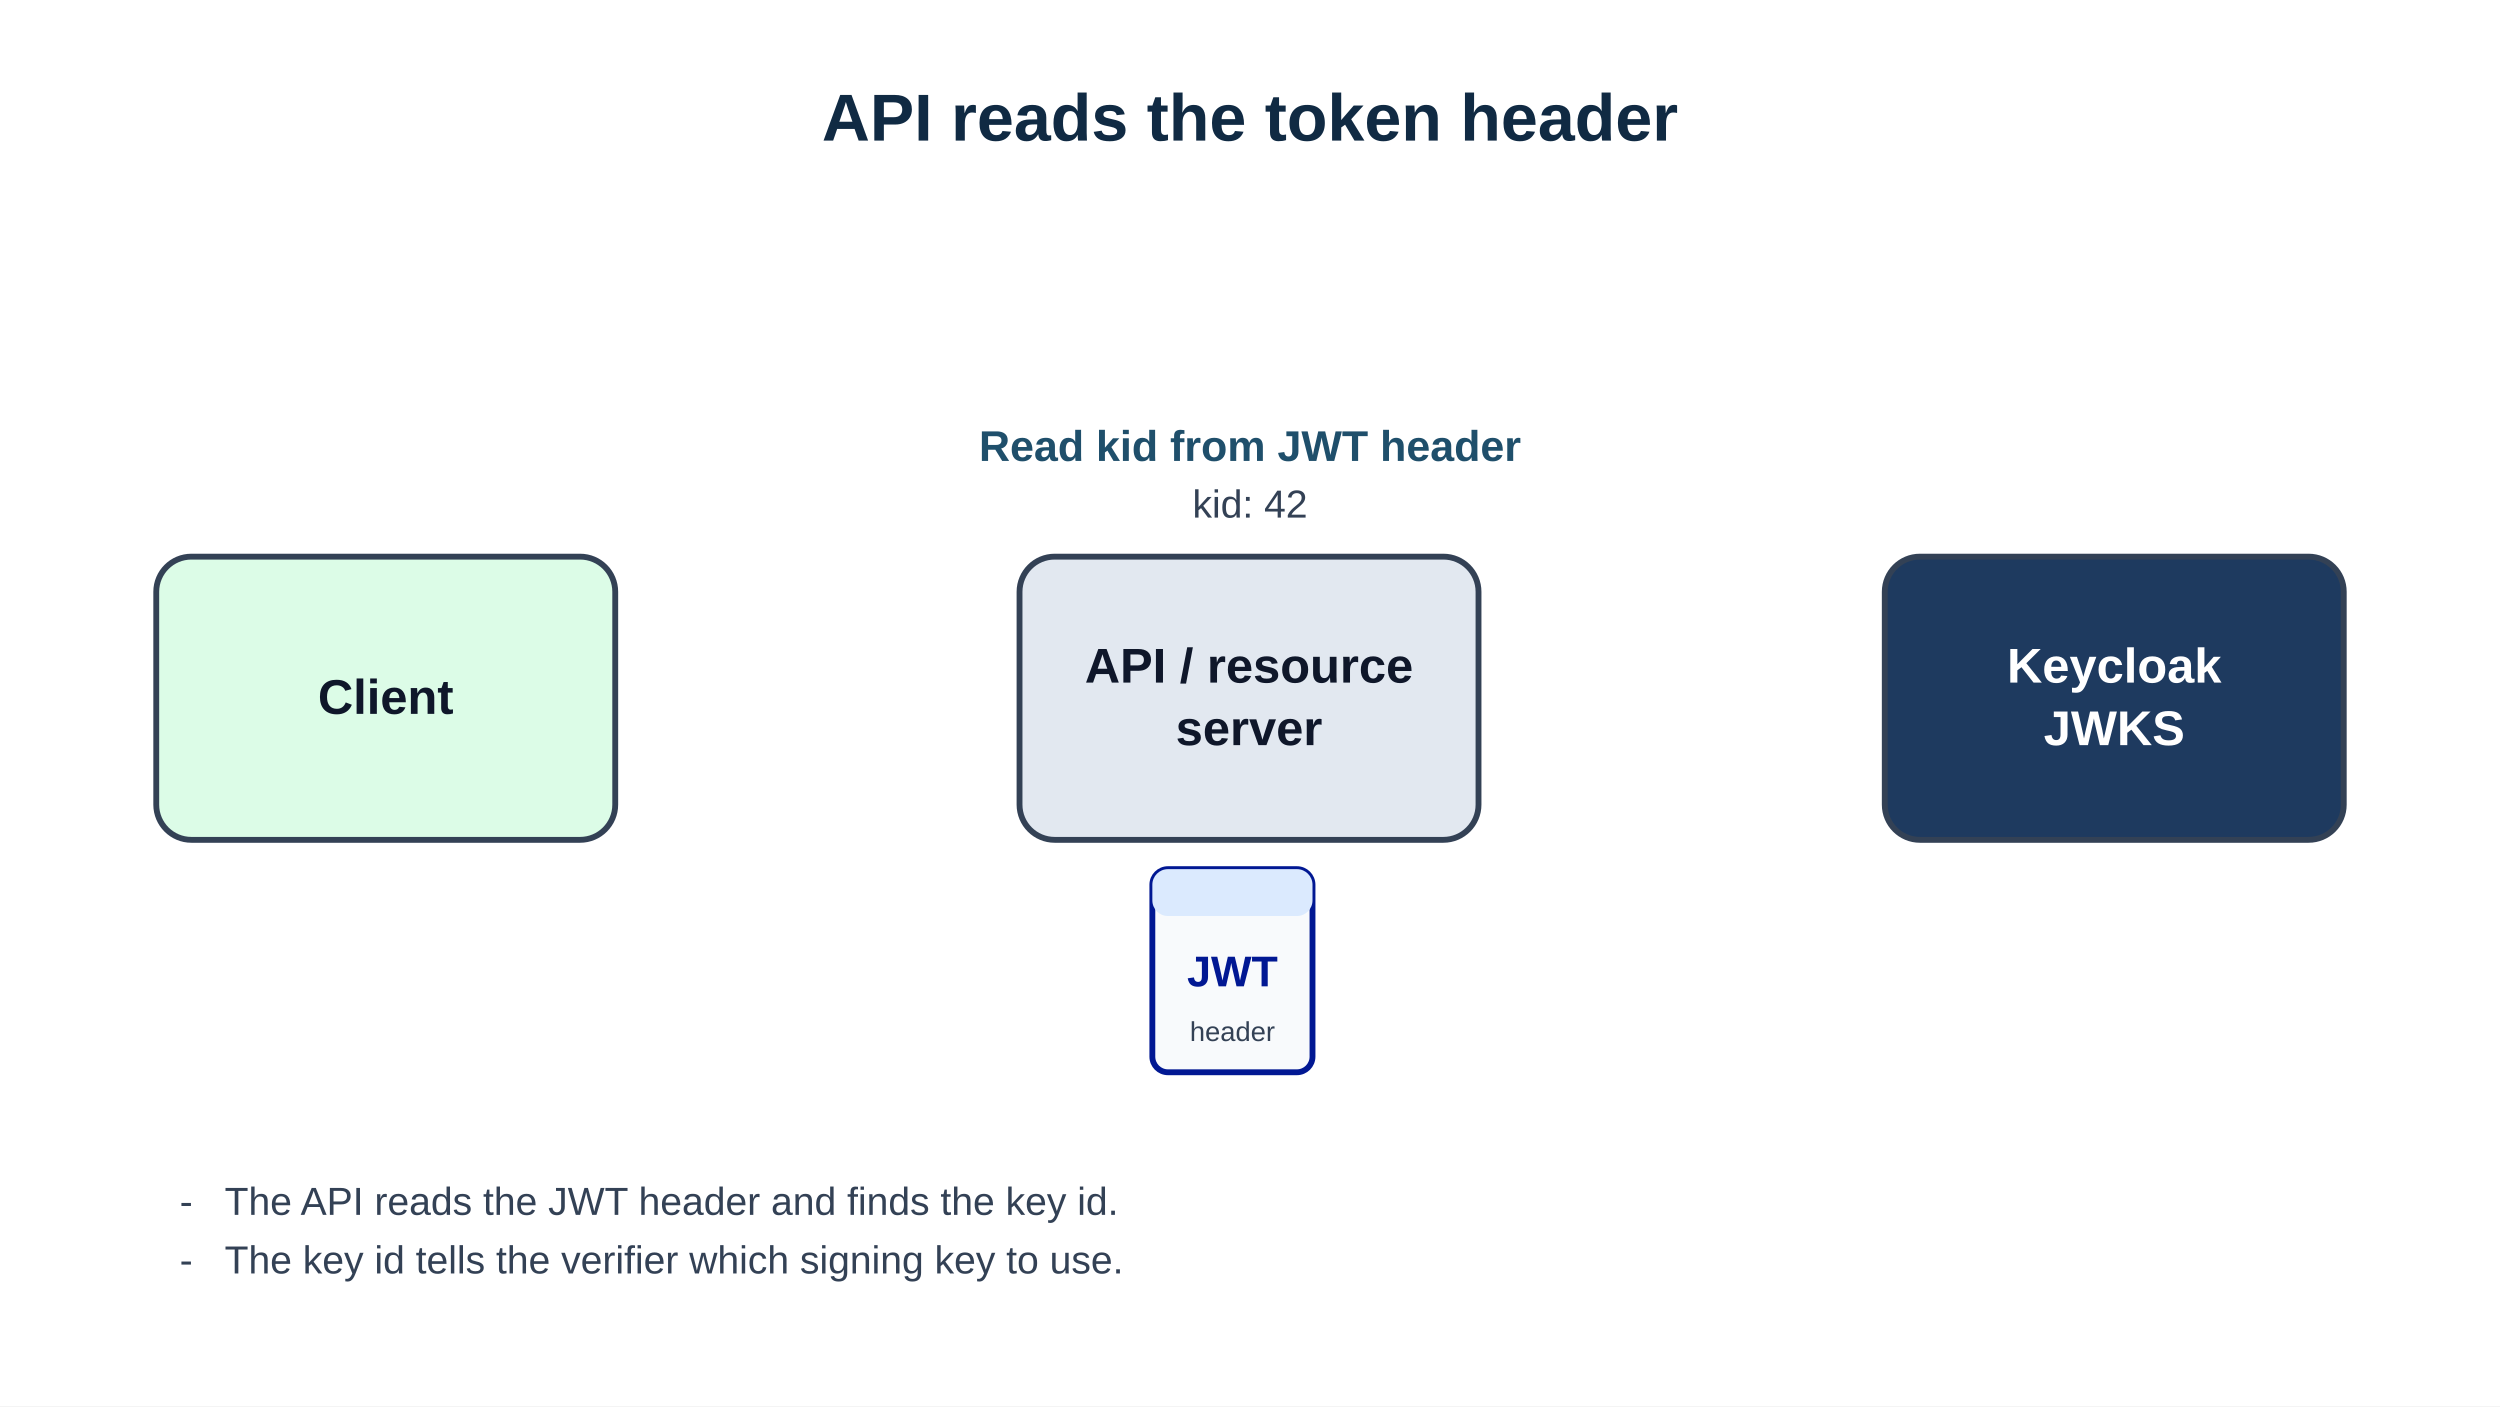
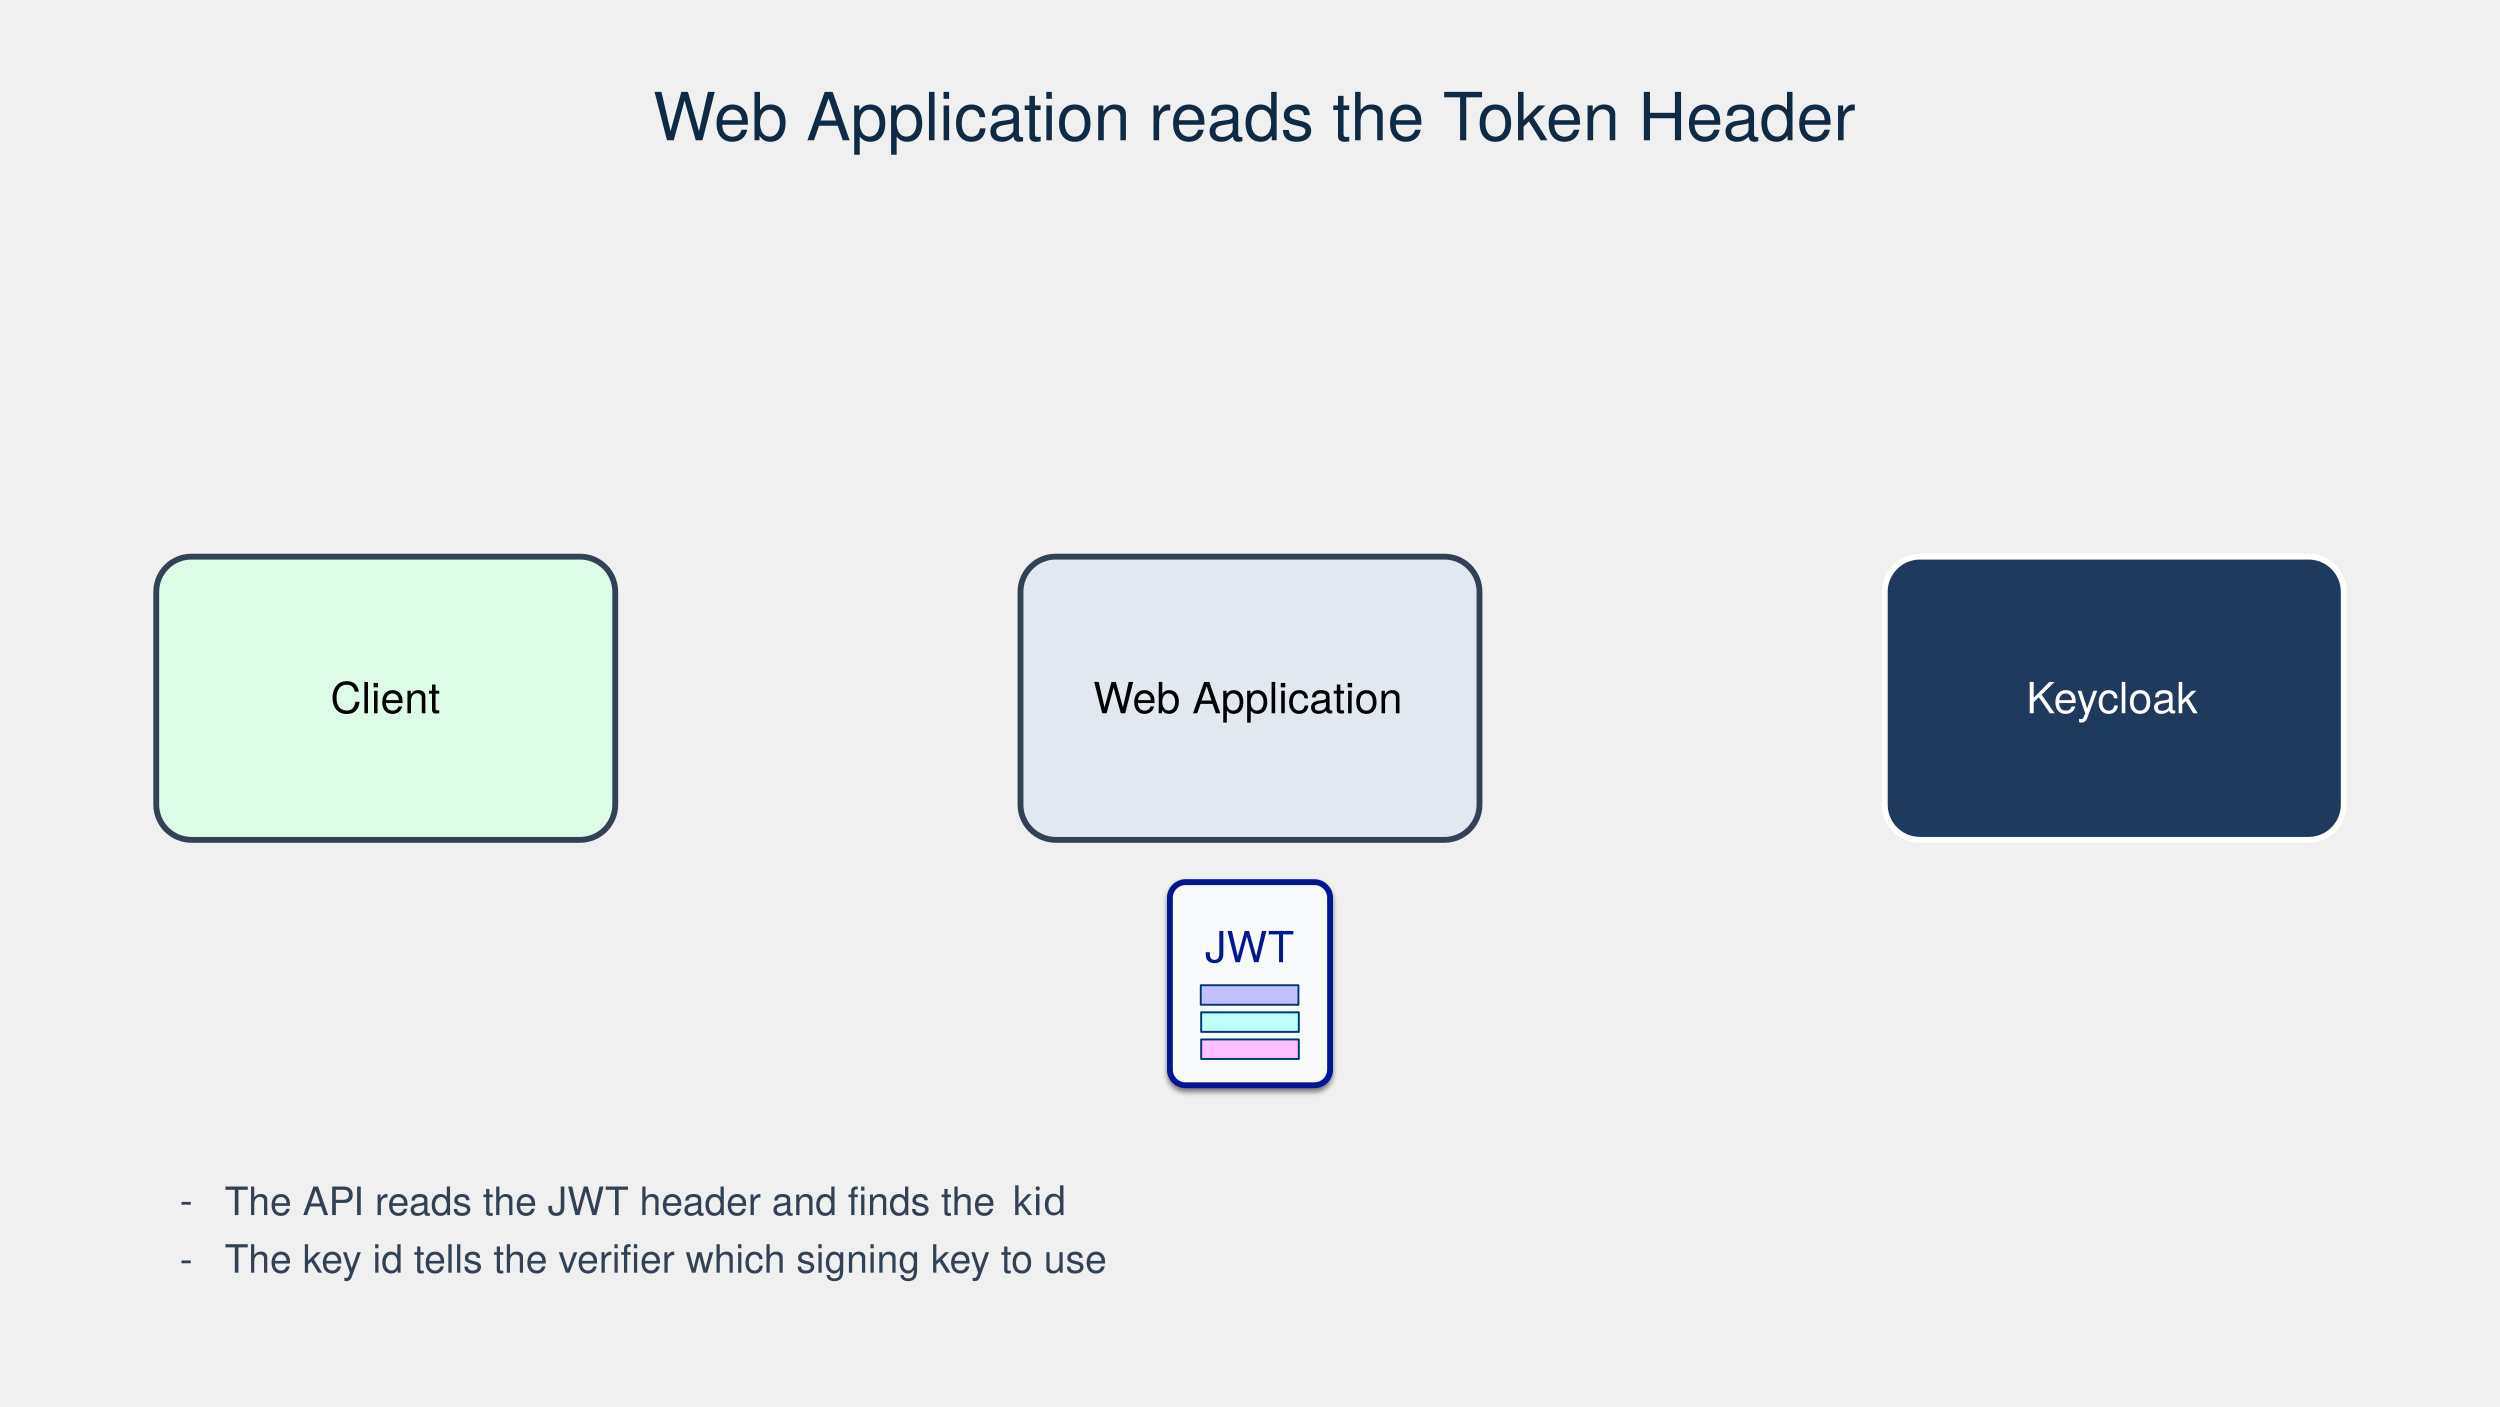
- <svg xmlns="http://www.w3.org/2000/svg" width="1280" height="720" viewBox="0 0 1280 720" role="img" aria-labelledby="title desc">
+ <svg xmlns="http://www.w3.org/2000/svg" version="1.1" viewBox="0 0 1280 720" width="1280" height="720">
  <defs>
-     <style>.bg{fill:#fff}.title{font:700 34px Arial,sans-serif;fill:#102a43}.small{font:20px Arial,sans-serif;fill:#334155}.note{font:700 22px Arial,sans-serif;fill:#1f4f6b}.warn{font:700 24px Arial,sans-serif;fill:#9a3412}.boxText{font:700 25px Arial,sans-serif;fill:#0f172a}.boxTextLight{font:700 25px Arial,sans-serif;fill:#fff}.actor{stroke:#334155;stroke-width:3}.browser{fill:#dbeafe}.app{fill:#5d87a1}.kc{fill:#1e3a5f}.api{fill:#e2e8f0}.service{fill:#dcfce7}.device{fill:#fef3c7}.danger{fill:#fff7ed}.arrow{stroke:#334155;stroke-width:6;fill:none;marker-end:url(#arrow)}.muted{stroke:#94a3b8;stroke-width:5;fill:none;stroke-dasharray:11 8;marker-end:url(#mutedArrow)}.bad{stroke:#b45309;stroke-width:6;fill:none;marker-end:url(#badArrow)}.token{fill:#f8fafc;stroke:#011893;stroke-width:3}.tokenTop{fill:#dbeafe}.refresh{fill:#dcfce7;stroke:#15803d;stroke-width:3}.code{fill:#fef3c7;stroke:#a16207;stroke-width:3}.xml{fill:#fff7ed;stroke:#9a3412;stroke-width:3}.key{fill:#b8c0cc;stroke:#475569;stroke-width:3}.cache{fill:#eef2ff;stroke:#4338ca;stroke-width:3}.lock{fill:#b8c0cc;stroke:#475569;stroke-width:3}.session{fill:#ecfccb;stroke:#4d7c0f;stroke-width:3}</style>
-     <marker id="arrow" viewBox="0 0 12 12" refX="9" refY="6" markerWidth="7" markerHeight="7" orient="auto-start-reverse">
-       <path d="M0 1L11 6L0 11Z" fill="#334155" />
-     </marker>
-     <marker id="mutedArrow" viewBox="0 0 12 12" refX="9" refY="6" markerWidth="7" markerHeight="7" orient="auto-start-reverse">
-       <path d="M0 1L11 6L0 11Z" fill="#94a3b8" />
-     </marker>
-     <marker id="badArrow" viewBox="0 0 12 12" refX="9" refY="6" markerWidth="7" markerHeight="7" orient="auto-start-reverse">
-       <path d="M0 1L11 6L0 11Z" fill="#b45309" />
-     </marker>
+     <filter id="Shadow" filterUnits="userSpaceOnUse" x="-128" y="-72">
+       <feGaussianBlur in="SourceAlpha" result="blur" stdDeviation="1.308" />
+       <feOffset in="blur" result="offset" dx="0" dy="2" />
+       <feFlood flood-color="black" flood-opacity=".5" result="flood" />
+       <feComposite in="flood" in2="offset" operator="in" result="color" />
+       <feMerge>
+         <feMergeNode in="color" />
+         <feMergeNode in="SourceGraphic" />
+       </feMerge>
+     </filter>
  </defs>
-   <rect width="1280" height="720" class="bg" />
-   <text x="640" y="72" text-anchor="middle" class="title">API reads the token header</text>
-   <rect x="80" y="285" width="235" height="145" rx="18" class="actor service" />
-   <text x="197.5" y="365.5" text-anchor="middle" class="boxText">Client</text>
-   <rect x="522" y="285" width="235" height="145" rx="18" class="actor api" />
-   <text x="639.5" y="349.5" text-anchor="middle" class="boxText">API / resource</text>
-   <text x="639.5" y="381.5" text-anchor="middle" class="boxText">server</text>
-   <rect x="965" y="285" width="235" height="145" rx="18" class="actor kc" />
-   <text x="1082.5" y="349.5" text-anchor="middle" class="boxTextLight">Keycloak</text>
-   <text x="1082.5" y="381.5" text-anchor="middle" class="boxTextLight">JWKS</text>
-   <g transform="translate(590 445)">
-     <rect width="82" height="104" rx="8" class="token" />
-     <rect width="82" height="24" rx="8" class="tokenTop" />
-     <text x="41" y="60" text-anchor="middle" font-family="Arial,sans-serif" font-size="22" font-weight="700" fill="#011893">JWT</text>
-     <text x="41" y="88" text-anchor="middle" font-family="Arial,sans-serif" font-size="14" fill="#334155">header</text>
+   <g id="02-token-header-kid" fill-opacity="1" stroke="none" fill="none" stroke-opacity="1" stroke-dasharray="none">
+     <g id="02-token-header-kid_Layer_1">
+       <g id="Graphic_33">
+         <path d="M 983 285 L 1182 285 C 1191.941 285 1200 293.059 1200 303 L 1200 412 C 1200 421.941 1191.941 430 1182 430 L 983 430 C 973.059 430 965 421.941 965 412 L 965 303 C 965 293.059 973.059 285 983 285 Z" fill="#1e3a5f" />
+         <path d="M 983 285 L 1182 285 C 1191.941 285 1200 293.059 1200 303 L 1200 412 C 1200 421.941 1191.941 430 1182 430 L 983 430 C 973.059 430 965 421.941 965 412 L 965 303 C 965 293.059 973.059 285 983 285 Z" stroke="white" stroke-linecap="butt" stroke-linejoin="round" stroke-width="3" />
+         <text transform="translate(970 344.192)" fill="white">
+           <tspan font-family="Helvetica Neue" font-size="22" fill="white" x="67.477" y="21" xml:space="preserve">Keycloak</tspan>
+         </text>
+       </g>
+       <g id="Graphic_25">
+         <path d="M 540.5 285 L 739.5 285 C 749.441 285 757.5 293.059 757.5 303 L 757.5 412 C 757.5 421.941 749.441 430 739.5 430 L 540.5 430 C 530.559 430 522.5 421.941 522.5 412 L 522.5 303 C 522.5 293.059 530.559 285 540.5 285 Z" fill="#e2e8f0" />
+         <path d="M 540.5 285 L 739.5 285 C 749.441 285 757.5 293.059 757.5 303 L 757.5 412 C 757.5 421.941 749.441 430 739.5 430 L 540.5 430 C 530.559 430 522.5 421.941 522.5 412 L 522.5 303 C 522.5 293.059 530.559 285 540.5 285 Z" stroke="#334155" stroke-linecap="butt" stroke-linejoin="round" stroke-width="3" />
+         <text transform="translate(527.5 344.192)" fill="black">
+           <tspan font-family="Helvetica Neue" font-size="22" fill="black" x="32.244" y="21" xml:space="preserve">Web Application</tspan>
+         </text>
+       </g>
+       <g id="Graphic_21">
+         </g>
+       <g id="Graphic_20">
+         <path d="M 98 285 L 297 285 C 306.941 285 315 293.059 315 303 L 315 412 C 315 421.941 306.941 430 297 430 L 98 430 C 88.059 430 80 421.941 80 412 L 80 303 C 80 293.059 88.059 285 98 285 Z" fill="#dcfce7" />
+         <path d="M 98 285 L 297 285 C 306.941 285 315 293.059 315 303 L 315 412 C 315 421.941 306.941 430 297 430 L 98 430 C 88.059 430 80 421.941 80 412 L 80 303 C 80 293.059 88.059 285 98 285 Z" stroke="#334155" stroke-linecap="butt" stroke-linejoin="round" stroke-width="3" />
+         <text transform="translate(85 344.192)" fill="black">
+           <tspan font-family="Helvetica Neue" font-size="22" fill="black" x="84.186" y="21" xml:space="preserve">Client</tspan>
+         </text>
+       </g>
+       <g id="Graphic_5">
+         <text transform="translate(92 602.5996)" fill="#334155">
+           <tspan font-family="Helvetica" font-size="20" fill="#334155" x="0" y="19" xml:space="preserve">-</tspan>
+         </text>
+       </g>
+       <g id="Graphic_4">
+         <text transform="translate(115 602.0996)" fill="#334155">
+           <tspan font-family="Helvetica" font-size="20" fill="#334155" x="0" y="20" xml:space="preserve">The API reads the JWT header and finds the </tspan>
+           <tspan font-family="Source Code Pro" font-size="20" fill="#334155" y="20" xml:space="preserve">kid</tspan>
+         </text>
+       </g>
+       <g id="Graphic_3">
+         <text transform="translate(92 632.5996)" fill="#334155">
+           <tspan font-family="Helvetica" font-size="20" fill="#334155" x="0" y="19" xml:space="preserve">-</tspan>
+         </text>
+       </g>
+       <g id="Graphic_2">
+         <text transform="translate(115 632.5996)" fill="#334155">
+           <tspan font-family="Helvetica" font-size="20" fill="#334155" x="0" y="19" xml:space="preserve">The key id tells the verifier which signing key to use</tspan>
+         </text>
+       </g>
+       <g id="Graphic_24">
+         <text transform="translate(334.3832 38.81934)" fill="#102a43">
+           <tspan font-family="Helvetica" font-size="34" fill="#102a43" x="0" y="33" xml:space="preserve">Web Application reads the Token Header</tspan>
+         </text>
+       </g>
+       <g id="Group_26">
+         <g id="Group_30">
+           <g id="Graphic_32" filter="url(#Shadow)">
+             <path d="M 607 451.656 L 673 451.656 C 677.418 451.656 681 455.238 681 459.656 L 681 547.656 C 681 552.075 677.418 555.656 673 555.656 L 607 555.656 C 602.582 555.656 599 552.075 599 547.656 L 599 459.656 C 599 455.238 602.582 451.656 607 451.656 Z" fill="#f8fafc" />
+             <path d="M 607 451.656 L 673 451.656 C 677.418 451.656 681 455.238 681 459.656 L 681 547.656 C 681 552.075 677.418 555.656 673 555.656 L 607 555.656 C 602.582 555.656 599 552.075 599 547.656 L 599 459.656 C 599 455.238 602.582 451.656 607 451.656 Z" stroke="#011893" stroke-linecap="butt" stroke-linejoin="round" stroke-width="3" />
+           </g>
+           <g id="Graphic_31">
+             <text transform="translate(616.9692 471.6618)" fill="#011893">
+               <tspan font-family="Helvetica" font-size="22" fill="#011893" x="0" y="21" xml:space="preserve">JWT</tspan>
+             </text>
+           </g>
+         </g>
+         <g id="Graphic_29">
+           <rect x="614.799" y="504.44" width="50" height="10" fill="#c0c0ff" />
+           <rect x="614.799" y="504.44" width="50" height="10" stroke="#003776" stroke-linecap="round" stroke-linejoin="round" stroke-width="1" />
+         </g>
+         <g id="Graphic_28">
+           <rect x="615" y="518.317" width="50" height="10" fill="#c0ffff" />
+           <rect x="615" y="518.317" width="50" height="10" stroke="#003776" stroke-linecap="round" stroke-linejoin="round" stroke-width="1" />
+         </g>
+         <g id="Graphic_27">
+           <rect x="615" y="532.195" width="50" height="10" fill="#ffc0ff" />
+           <rect x="615" y="532.195" width="50" height="10" stroke="#003776" stroke-linecap="round" stroke-linejoin="round" stroke-width="1" />
+         </g>
+       </g>
+     </g>
  </g>
-   <text x="640" y="236" text-anchor="middle" class="note">Read kid from JWT header</text>
-   <text x="640" y="265" text-anchor="middle" class="small">kid: 42</text>
-   <text x="92" y="622" class="small">-</text>
-   <text x="115" y="622" class="small">The API reads the JWT header and finds the key id.</text>
-   <text x="92" y="652" class="small">-</text>
-   <text x="115" y="652" class="small">The key id tells the verifier which signing key to use.</text>
</svg>
